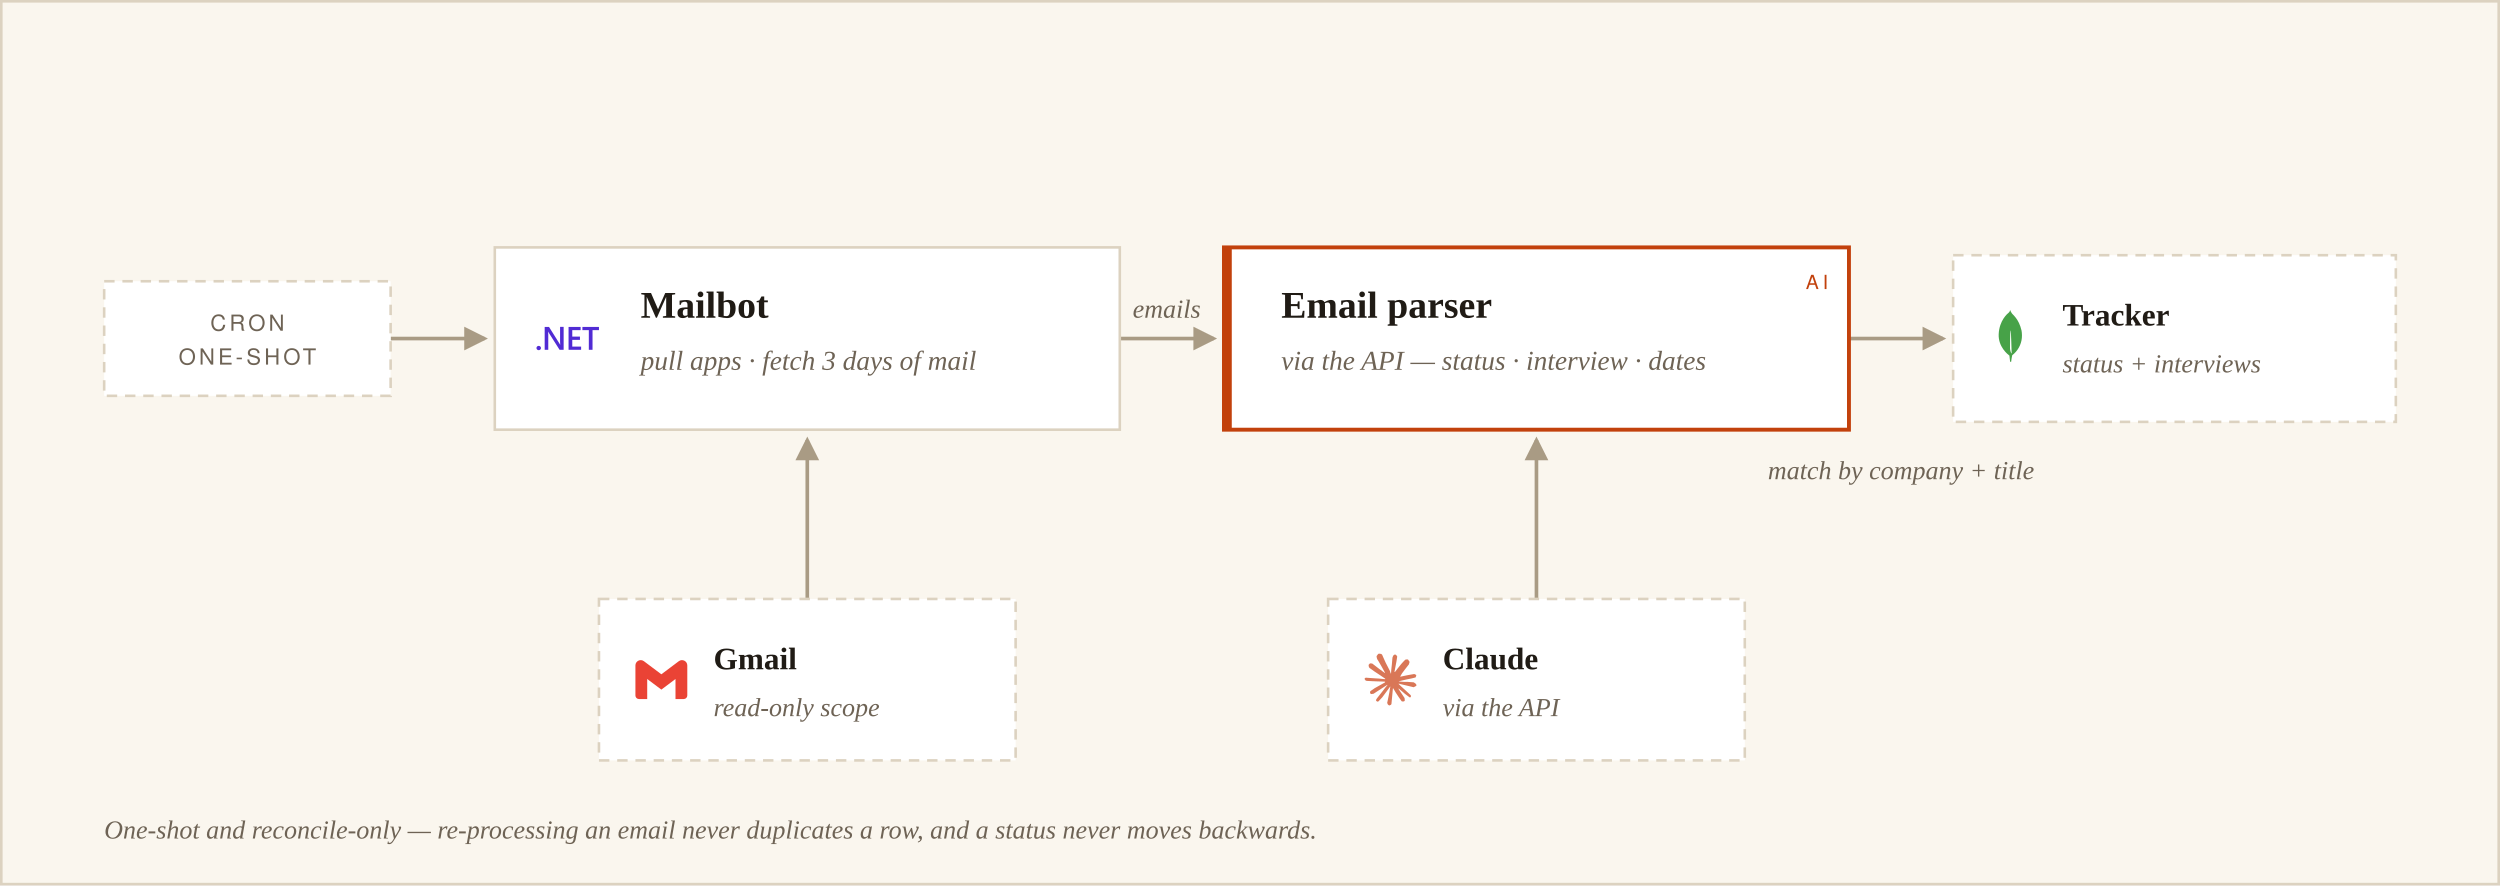
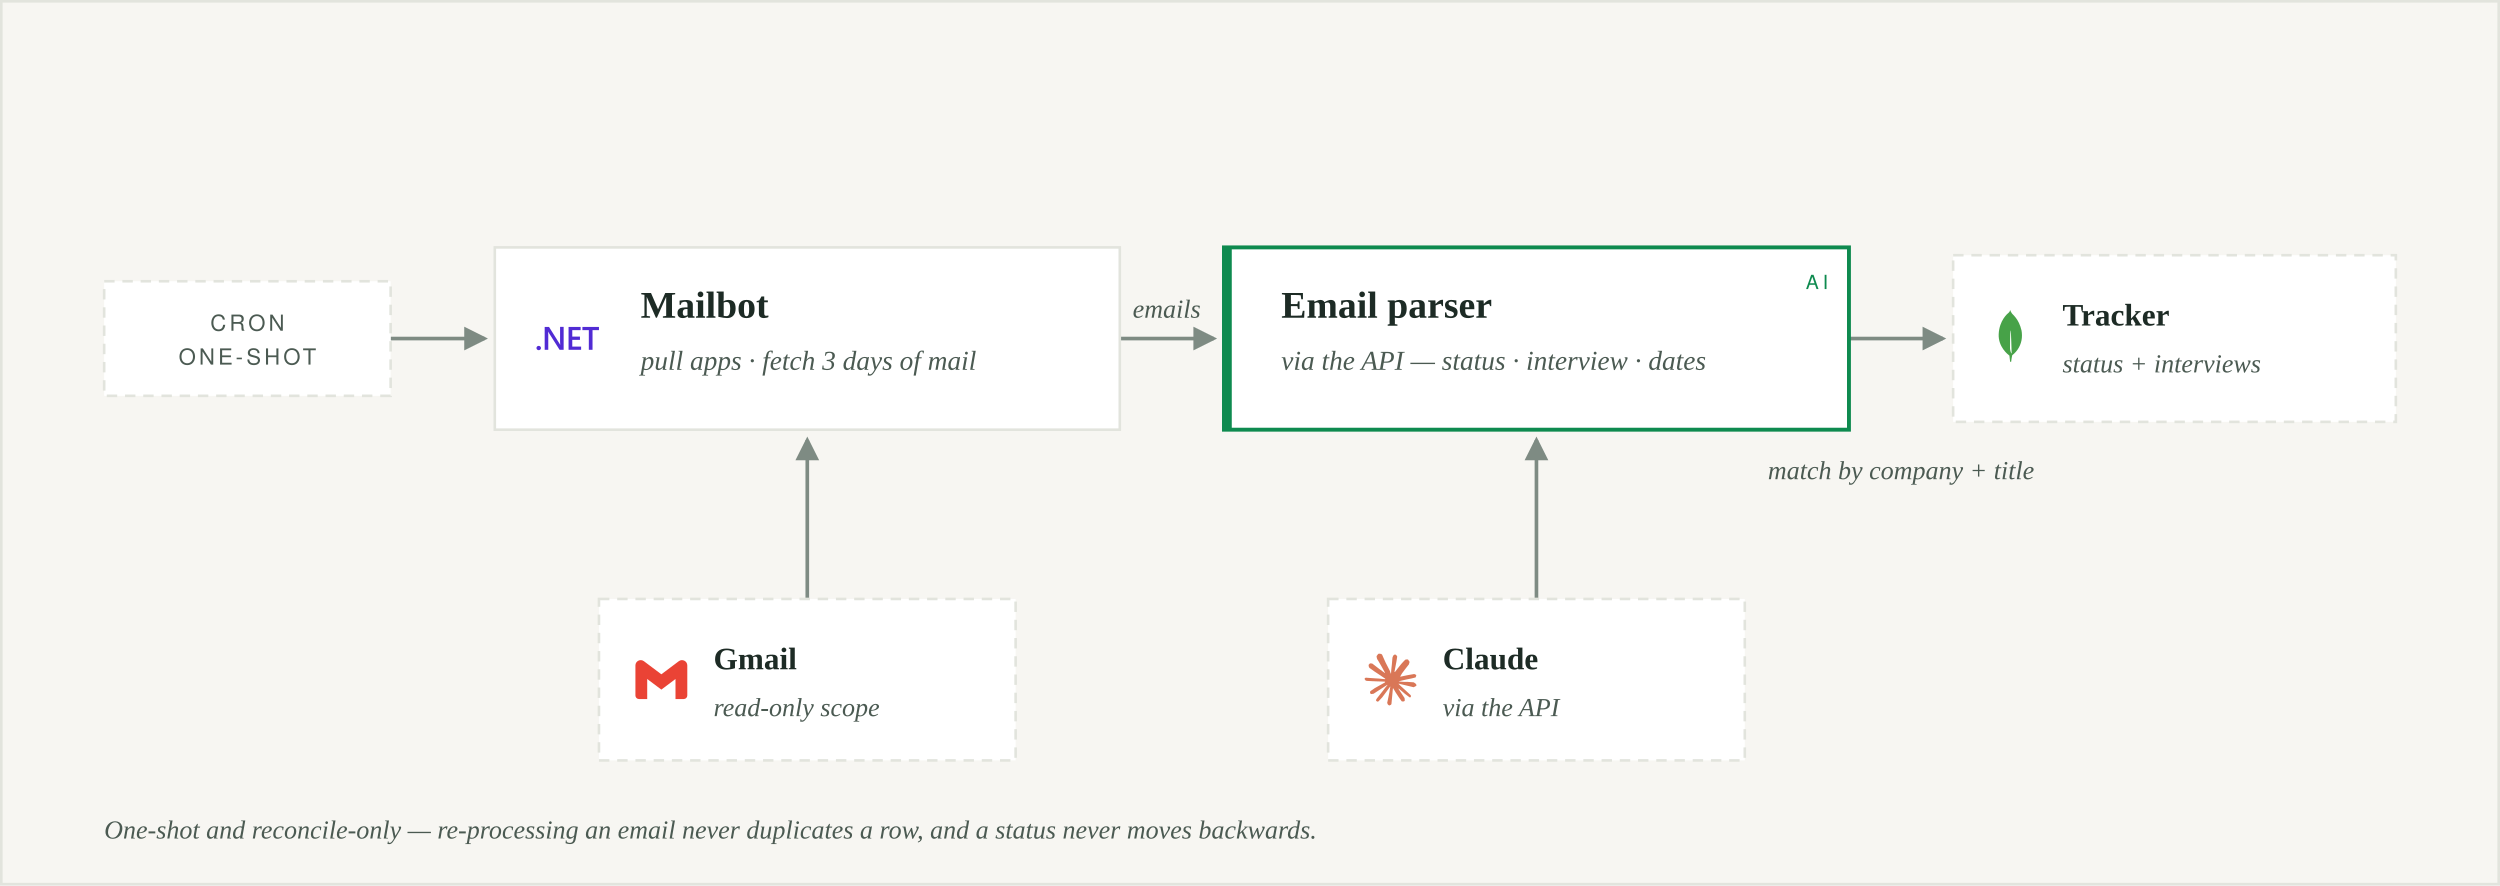
<svg xmlns="http://www.w3.org/2000/svg" viewBox="0 0 960 340" font-family="Georgia, 'Times New Roman', serif">
  <defs>
    <marker id="arr" viewBox="0 0 10 10" refX="8.5" refY="5" markerWidth="6.5" markerHeight="6.5" orient="auto-start-reverse">
-       <path d="M0 0 L10 5 L0 10 z" fill="#A99B84" />
+       <path d="M0 0 L10 5 L0 10 z" fill="#7e8b83" />
    </marker>
    <path id="icoDotnet" d="M24 8.77h-2.468v7.565h-1.425V8.77h-2.462V7.53H24zm-6.852 7.565h-4.821V7.53h4.63v1.24h-3.205v2.494h2.953v1.234h-2.953v2.604h3.396zm-6.708 0H8.882L4.78 9.863a2.896 2.896 0 0 1-.258-.51h-.036c.032.189.048.592.048 1.21v5.772H3.157V7.53h1.659l3.965 6.32c.167.261.275.442.323.54h.024c-.04-.233-.06-.629-.06-1.185V7.529h1.372zm-8.703-.693a.868.829 0 0 1-.869.829.868.829 0 0 1-.868-.83.868.829 0 0 1 .868-.828.868.829 0 0 1 .869.829Z" />
    <path id="icoGmail" d="M24 5.457v13.909c0 .904-.732 1.636-1.636 1.636h-3.819V11.73L12 16.64l-6.545-4.91v9.273H1.636A1.636 1.636 0 0 1 0 19.366V5.457c0-2.023 2.309-3.178 3.927-1.964L5.455 4.64 12 9.548l6.545-4.91 1.528-1.145C21.69 2.28 24 3.434 24 5.457z" />
    <path id="icoClaude" d="m4.714 15.956 4.717-2.647.079-.231-.079-.128h-.231l-.789-.049-2.696-.073-2.337-.097-2.265-.121-.571-.121-.534-.704.055-.352.48-.322.686.061 1.518.103 2.277.158 1.651.097 2.447.255h.389l.055-.158-.134-.097-.103-.097L6.973 9.836l-2.55-1.688-1.336-.971-.723-.492-.364-.461-.158-1.008.656-.723.88.061.225.061.892.686 1.906 1.475 2.489 1.834.364.303.146-.103.018-.073-.164-.273-1.354-2.447-1.445-2.489-.643-1.032-.17-.619c-.061-.255-.103-.467-.103-.729L6.287.134 6.7 0l.996.134.419.364.619 1.415 1.002 2.228 1.554 3.03.455.898.243.832.091.255h.158v-.146l.128-1.706.237-2.095.231-2.696.079-.759.376-.911.747-.492.583.279.48.686-.067.443-.285 1.852-.559 2.902-.364 1.943h.212l.243-.243.984-1.305 1.651-2.064.729-.82.85-.905.546-.431h1.032l.759 1.129-.34 1.166-1.062 1.348-.88 1.141-1.263 1.7-.789 1.36.073.109.188-.018 2.853-.607 1.542-.279 1.84-.316.832.389.091.395-.328.807-1.967.486-2.307.461-3.436.814-.043.03.049.061 1.548.146.662.036h1.621l3.018.225.789.522.474.638-.079.486-1.214.619-1.639-.389-3.825-.911-1.311-.328h-.182v.109l1.093 1.069 2.003 1.809 2.507 2.331.128.577-.322.455-.34-.049-2.204-1.657-.85-.747-1.925-1.621h-.128v.17l.443.65 2.344 3.521.121 1.081-.17.352-.607.212-.668-.121-1.372-1.925L14.38 17.959l-1.141-1.943-.14.079-.674 7.255-.316.37-.729.279-.607-.461-.322-.747.322-1.475.389-1.925.316-1.53.285-1.9.17-.631-.012-.043-.14.018-1.433 1.967-2.18 2.945-1.724 1.846-.413.164-.716-.37.067-.662.401-.589 2.386-3.036 1.439-1.882.929-1.087-.006-.158h-.055l-6.338 4.116-1.129.146-.486-.455.061-.747.231-.243 1.906-1.311Z" />
    <path id="icoMongo" d="M17.193 9.555c-1.264-5.58-4.252-7.414-4.573-8.115-.28-.394-.53-.954-.735-1.44-.036.495-.055.685-.523 1.184-.723.566-4.438 3.682-4.74 10.02-.282 5.912 4.27 9.435 4.888 9.884l.07.05A73.49 73.49 0 0111.91 24h.481c.114-1.032.284-2.056.51-3.07.417-.296.604-.463.85-.693a11.342 11.342 0 003.639-8.464c.01-.814-.103-1.662-.197-2.218zm-5.336 8.195s0-8.291.275-8.29c.213 0 .49 10.695.49 10.695-.381-.045-.765-1.76-.765-2.405z" />
  </defs>
-   <rect x="0" y="0" width="960" height="340" fill="#FAF6EE" />
-   <rect x="0.5" y="0.5" width="959" height="339" fill="none" stroke="#DCD2C0" />
-   <g stroke="#A99B84" fill="none" stroke-width="1.4" marker-end="url(#arr)">
+   <rect x="0" y="0" width="960" height="340" fill="#f7f6f2" />
+   <rect x="0.5" y="0.5" width="959" height="339" fill="none" stroke="#e2e4dd" />
+   <g stroke="#7e8b83" fill="none" stroke-width="1.4" marker-end="url(#arr)">
    <path d="M150,130 H186" />
    <path d="M430,130 H466" />
    <path d="M710,130 H746" />
    <path d="M310,230 V169" />
    <path d="M590,230 V169" />
  </g>
-   <g font-style="italic" font-size="10" fill="#6E6355" text-anchor="middle">
+   <g font-style="italic" font-size="10" fill="#4b5a52" text-anchor="middle">
    <text x="448" y="122">emails</text>
    <text x="730" y="184">match by company + title</text>
  </g>
-   <rect x="40" y="108" width="110" height="44" fill="#FFFFFF" stroke="#DCD2C0" stroke-dasharray="4 3" />
-   <text x="95" y="127" font-family="Helvetica, Arial, sans-serif" font-size="8.5" letter-spacing="1.2" fill="#6E6355" text-anchor="middle">CRON</text>
-   <text x="95" y="140" font-family="Helvetica, Arial, sans-serif" font-size="8.5" letter-spacing="1.2" fill="#6E6355" text-anchor="middle">ONE-SHOT</text>
-   <rect x="190" y="95" width="240" height="70" fill="#FFFFFF" stroke="#DCD2C0" />
+   <rect x="40" y="108" width="110" height="44" fill="#FFFFFF" stroke="#e2e4dd" stroke-dasharray="4 3" />
+   <text x="95" y="127" font-family="Helvetica, Arial, sans-serif" font-size="8.5" letter-spacing="1.2" fill="#4b5a52" text-anchor="middle">CRON</text>
+   <text x="95" y="140" font-family="Helvetica, Arial, sans-serif" font-size="8.5" letter-spacing="1.2" fill="#4b5a52" text-anchor="middle">ONE-SHOT</text>
+   <rect x="190" y="95" width="240" height="70" fill="#FFFFFF" stroke="#e2e4dd" />
  <use href="#icoDotnet" transform="translate(206,118)" fill="#512BD4" />
-   <text x="246" y="122" font-size="14.5" font-weight="700" fill="#201B15">Mailbot</text>
-   <text x="246" y="142" font-size="10.5" font-style="italic" fill="#6E6355">pull apps · fetch 3 days of mail</text>
-   <rect x="470" y="95" width="240" height="70" fill="#FFFFFF" stroke="#C2410C" stroke-width="1.5" />
-   <rect x="470" y="95" width="3" height="70" fill="#C2410C" />
-   <text x="702" y="111" font-family="Helvetica, Arial, sans-serif" font-size="7.5" letter-spacing="1.5" fill="#C2410C" text-anchor="end">AI</text>
-   <text x="492" y="122" font-size="14.5" font-weight="700" fill="#201B15">Email parser</text>
-   <text x="492" y="142" font-size="10.5" font-style="italic" fill="#6E6355">via the API — status · interview · dates</text>
-   <rect x="750" y="98" width="170" height="64" fill="#FFFFFF" stroke="#DCD2C0" stroke-dasharray="4 3" />
+   <text x="246" y="122" font-size="14.5" font-weight="700" fill="#1d2b25">Mailbot</text>
+   <text x="246" y="142" font-size="10.5" font-style="italic" fill="#4b5a52">pull apps · fetch 3 days of mail</text>
+   <rect x="470" y="95" width="240" height="70" fill="#FFFFFF" stroke="#0e8a4f" stroke-width="1.5" />
+   <rect x="470" y="95" width="3" height="70" fill="#0e8a4f" />
+   <text x="702" y="111" font-family="Helvetica, Arial, sans-serif" font-size="7.5" letter-spacing="1.5" fill="#0e8a4f" text-anchor="end">AI</text>
+   <text x="492" y="122" font-size="14.5" font-weight="700" fill="#1d2b25">Email parser</text>
+   <text x="492" y="142" font-size="10.5" font-style="italic" fill="#4b5a52">via the API — status · interview · dates</text>
+   <rect x="750" y="98" width="170" height="64" fill="#FFFFFF" stroke="#e2e4dd" stroke-dasharray="4 3" />
  <use href="#icoMongo" transform="translate(762,119) scale(0.83)" fill="#47A248" />
-   <text x="792" y="125" font-size="12" font-weight="600" fill="#201B15">Tracker</text>
-   <text x="792" y="143" font-size="10" font-style="italic" fill="#6E6355">status + interviews</text>
-   <rect x="230" y="230" width="160" height="62" fill="#FFFFFF" stroke="#DCD2C0" stroke-dasharray="4 3" />
+   <text x="792" y="125" font-size="12" font-weight="600" fill="#1d2b25">Tracker</text>
+   <text x="792" y="143" font-size="10" font-style="italic" fill="#4b5a52">status + interviews</text>
+   <rect x="230" y="230" width="160" height="62" fill="#FFFFFF" stroke="#e2e4dd" stroke-dasharray="4 3" />
  <use href="#icoGmail" transform="translate(244,251) scale(0.83)" fill="#EA4335" />
-   <text x="274" y="257" font-size="12" font-weight="600" fill="#201B15">Gmail</text>
-   <text x="274" y="275" font-size="10" font-style="italic" fill="#6E6355">read-only scope</text>
-   <rect x="510" y="230" width="160" height="62" fill="#FFFFFF" stroke="#DCD2C0" stroke-dasharray="4 3" />
+   <text x="274" y="257" font-size="12" font-weight="600" fill="#1d2b25">Gmail</text>
+   <text x="274" y="275" font-size="10" font-style="italic" fill="#4b5a52">read-only scope</text>
+   <rect x="510" y="230" width="160" height="62" fill="#FFFFFF" stroke="#e2e4dd" stroke-dasharray="4 3" />
  <use href="#icoClaude" transform="translate(524,251) scale(0.83)" fill="#D97757" />
-   <text x="554" y="257" font-size="12" font-weight="600" fill="#201B15">Claude</text>
-   <text x="554" y="275" font-size="10" font-style="italic" fill="#6E6355">via the API</text>
-   <text x="40" y="322" font-size="10" font-style="italic" fill="#6E6355">One-shot and reconcile-only — re-processing an email never duplicates a row, and a status never moves backwards.</text>
+   <text x="554" y="257" font-size="12" font-weight="600" fill="#1d2b25">Claude</text>
+   <text x="554" y="275" font-size="10" font-style="italic" fill="#4b5a52">via the API</text>
+   <text x="40" y="322" font-size="10" font-style="italic" fill="#4b5a52">One-shot and reconcile-only — re-processing an email never duplicates a row, and a status never moves backwards.</text>
</svg>
